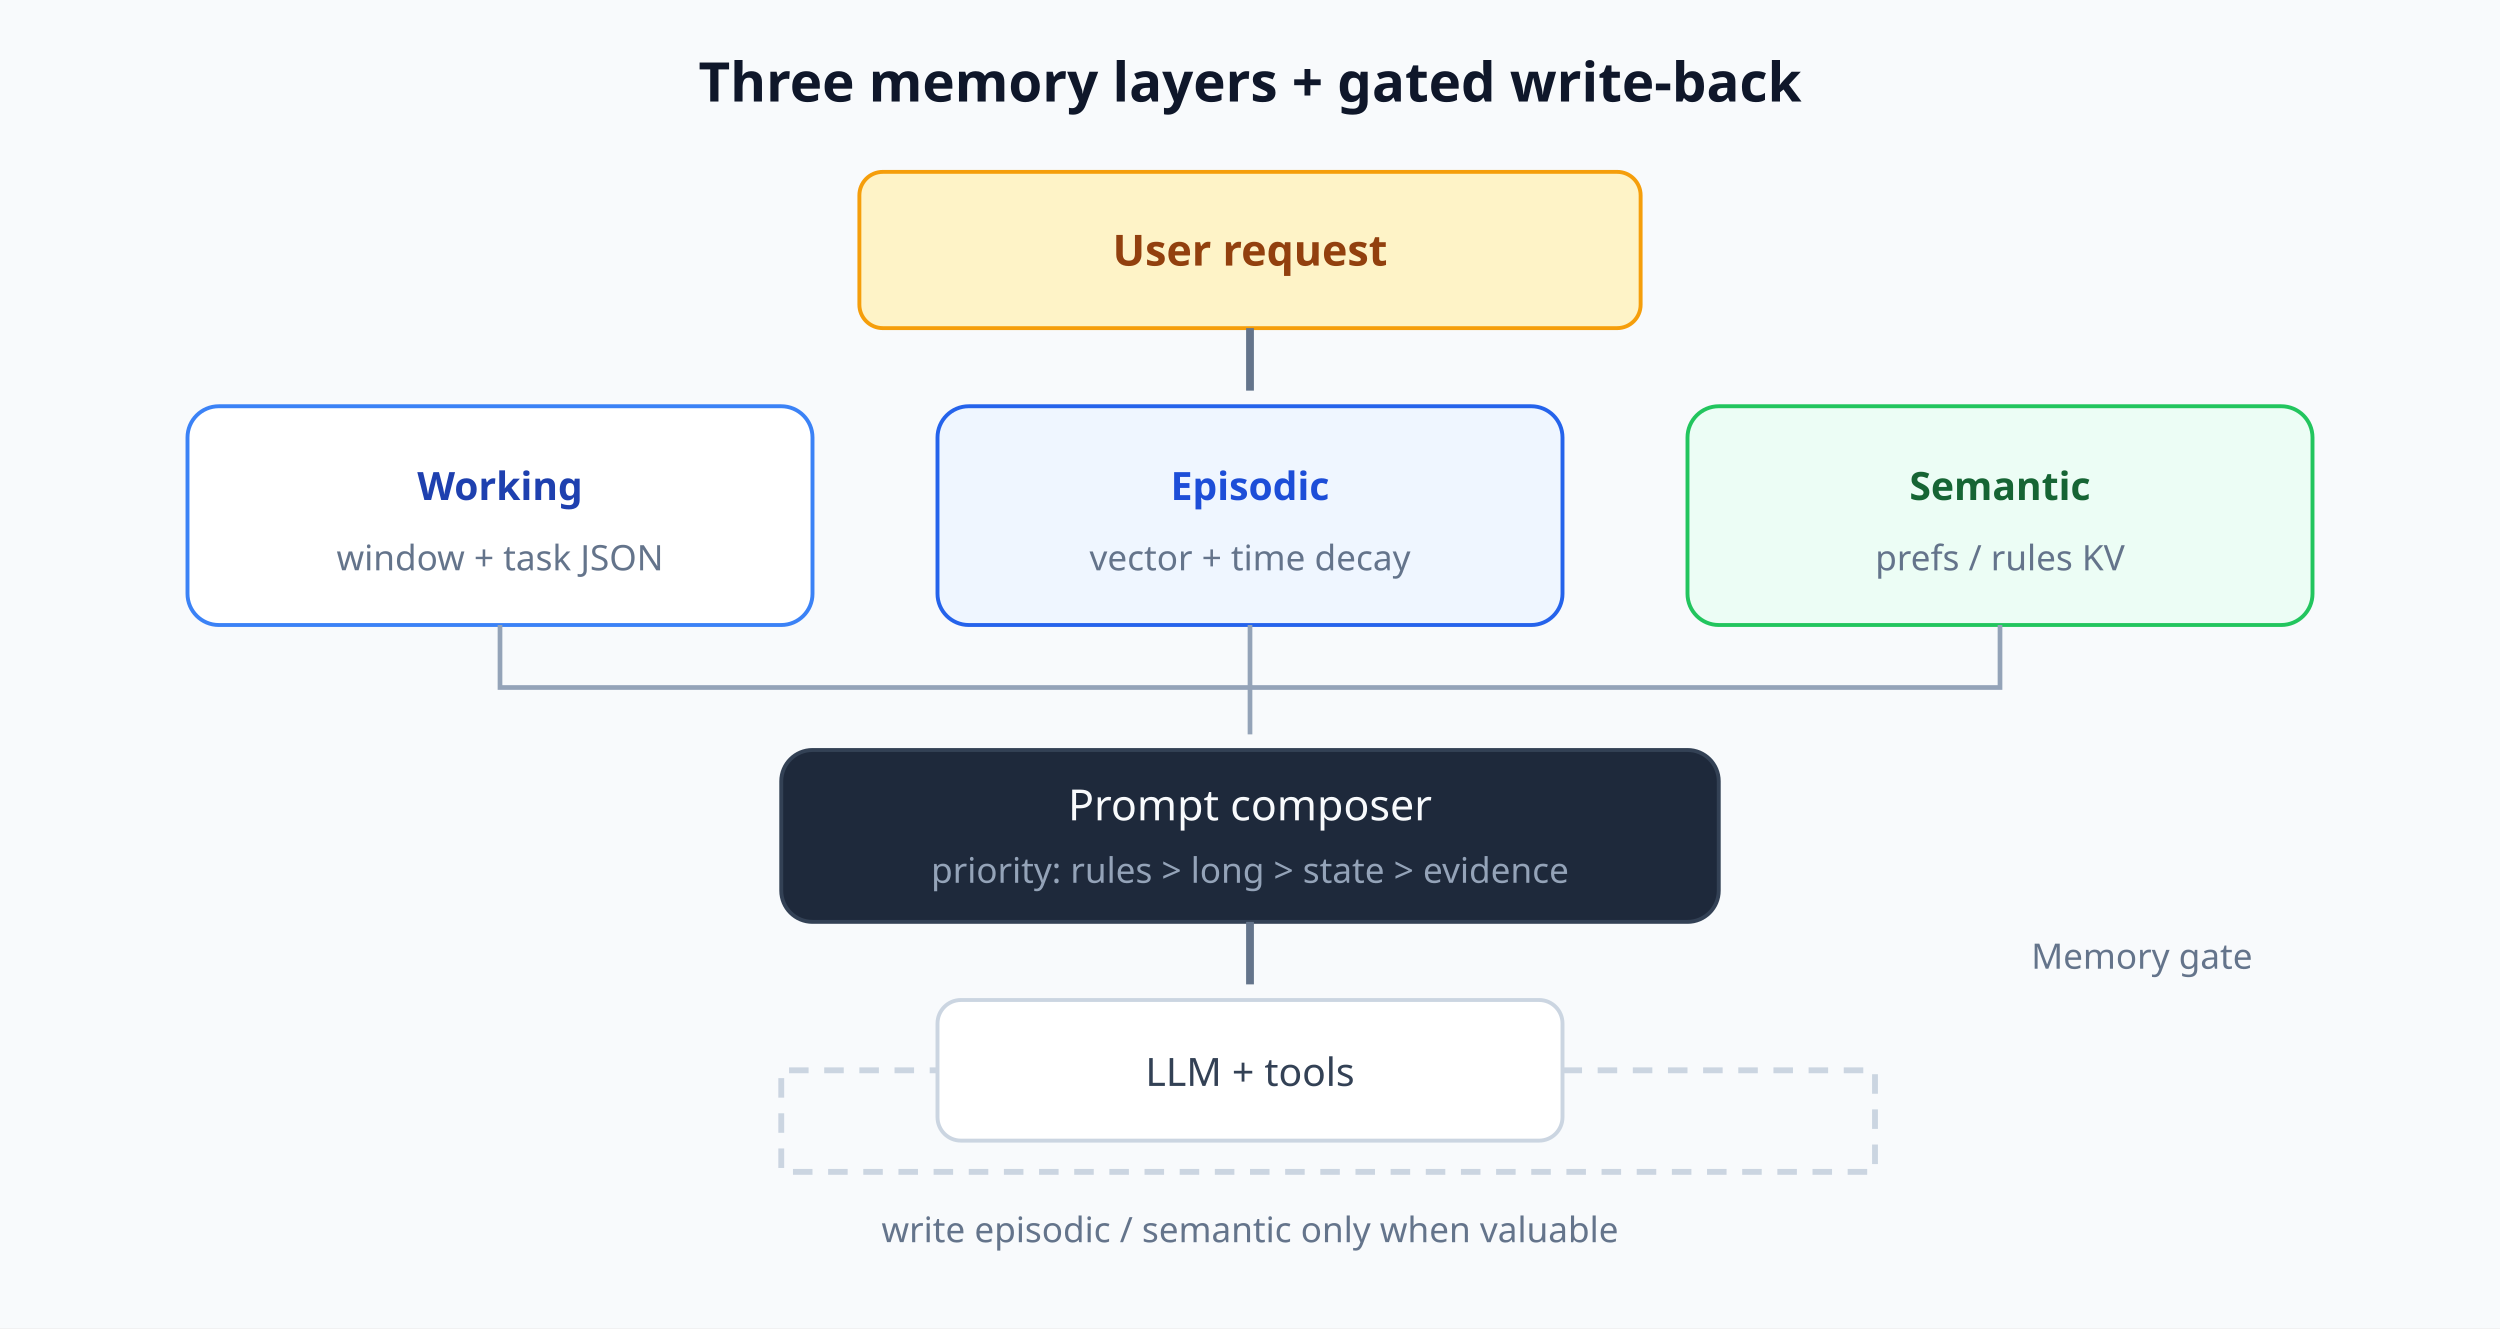
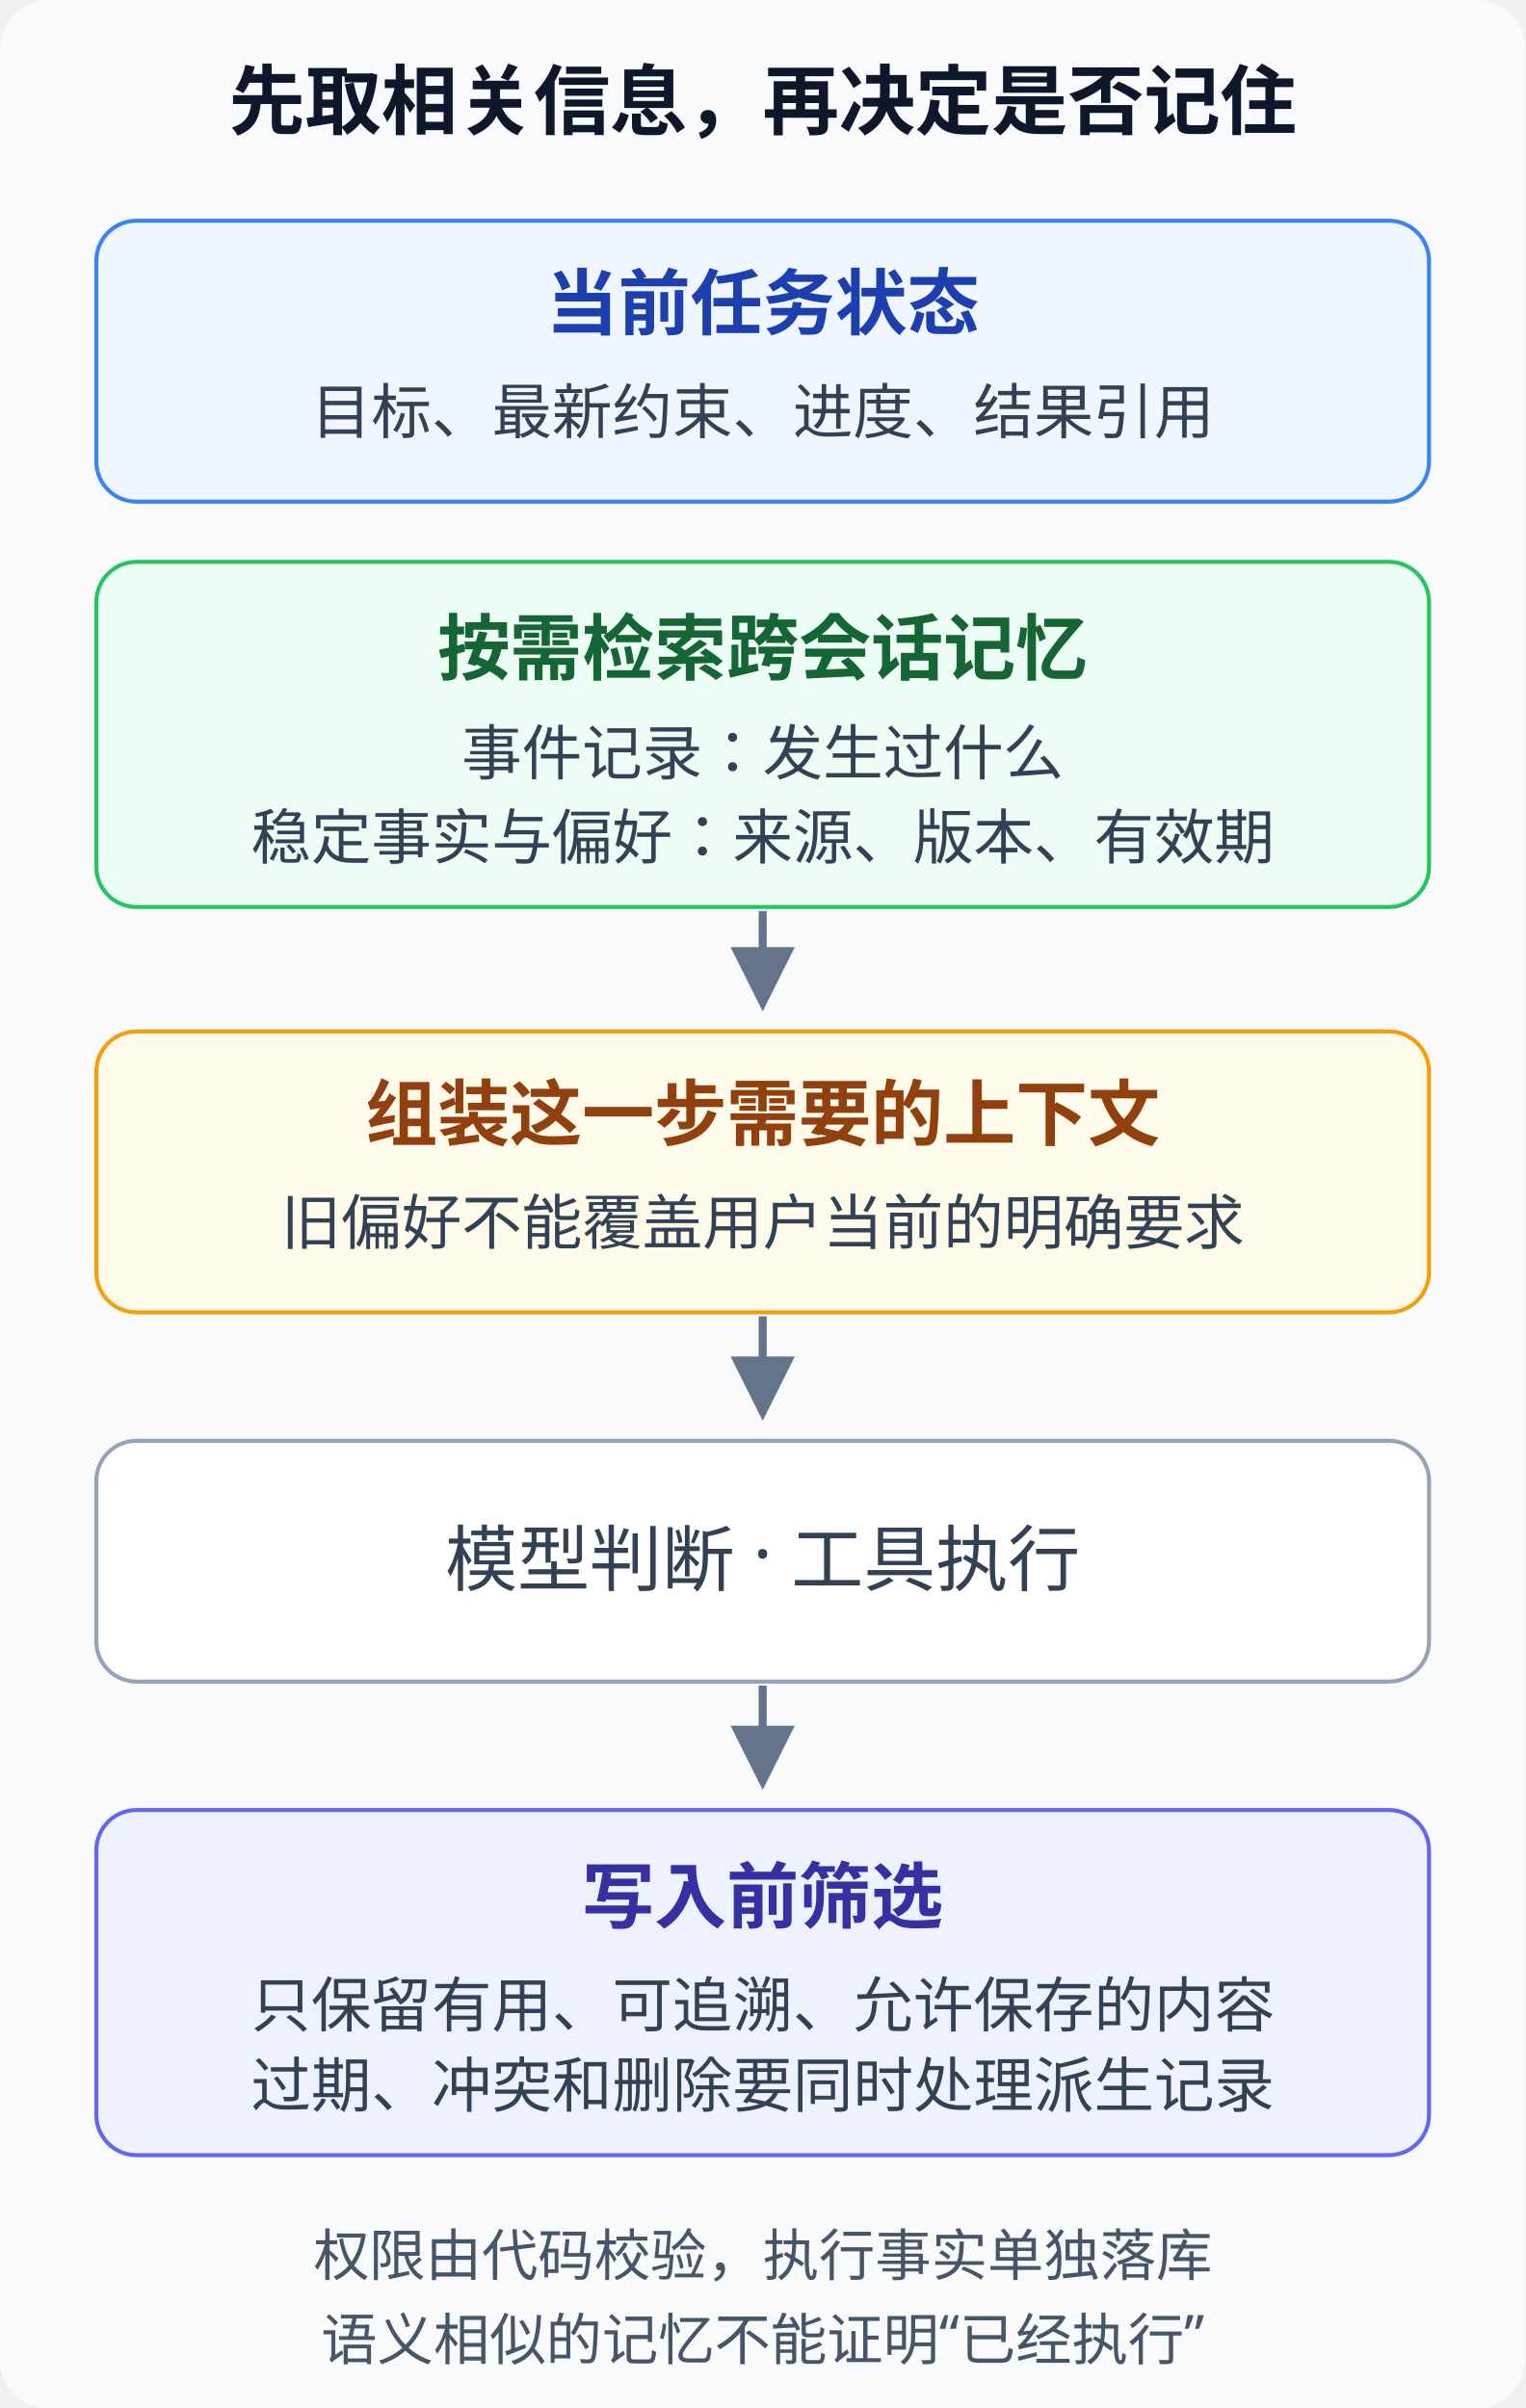
- <svg xmlns="http://www.w3.org/2000/svg" viewBox="0 0 640 340">
-   <rect width="640" height="340" fill="#f8fafc" />
-   <text x="320" y="26" text-anchor="middle" font-family="system-ui,sans-serif" font-size="14" font-weight="600" fill="#0f172a">Three memory layers + gated write-back</text>
-   <rect x="220" y="44" width="200" height="40" rx="6" fill="#fef3c7" stroke="#f59e0b" />
-   <text x="320" y="68" text-anchor="middle" font-family="system-ui,sans-serif" font-size="11" font-weight="600" fill="#92400e">User request</text>
-   <path d="M320 84 L320 100" stroke="#64748b" stroke-width="2" />
-   <rect x="48" y="104" width="160" height="56" rx="8" fill="#fff" stroke="#3b82f6" />
-   <text x="128" y="128" text-anchor="middle" font-family="system-ui,sans-serif" font-size="10" font-weight="600" fill="#1e40af">Working</text>
-   <text x="128" y="146" text-anchor="middle" font-family="system-ui,sans-serif" font-size="9" fill="#64748b">window + task JSON</text>
-   <rect x="240" y="104" width="160" height="56" rx="8" fill="#eff6ff" stroke="#2563eb" />
-   <text x="320" y="128" text-anchor="middle" font-family="system-ui,sans-serif" font-size="10" font-weight="600" fill="#1d4ed8">Episodic</text>
-   <text x="320" y="146" text-anchor="middle" font-family="system-ui,sans-serif" font-size="9" fill="#64748b">vector + time decay</text>
-   <rect x="432" y="104" width="160" height="56" rx="8" fill="#ecfdf5" stroke="#22c55e" />
-   <text x="512" y="128" text-anchor="middle" font-family="system-ui,sans-serif" font-size="10" font-weight="600" fill="#166534">Semantic</text>
-   <text x="512" y="146" text-anchor="middle" font-family="system-ui,sans-serif" font-size="9" fill="#64748b">prefs / rules KV</text>
-   <path d="M128 160 L128 176 L320 176 L320 188" stroke="#94a3b8" stroke-width="1.2" fill="none" />
-   <path d="M320 160 L320 176" stroke="#94a3b8" stroke-width="1.2" />
-   <path d="M512 160 L512 176 L320 176" stroke="#94a3b8" stroke-width="1.2" fill="none" />
-   <rect x="200" y="192" width="240" height="44" rx="8" fill="#1e293b" stroke="#334155" />
-   <text x="320" y="210" text-anchor="middle" font-family="system-ui,sans-serif" font-size="11" fill="#f8fafc">Prompt composer</text>
-   <text x="320" y="226" text-anchor="middle" font-family="system-ui,sans-serif" font-size="9" fill="#94a3b8">priority: rules &gt; long &gt; state &gt; evidence</text>
-   <path d="M320 236 L320 252" stroke="#64748b" stroke-width="2" />
-   <rect x="240" y="256" width="160" height="36" rx="6" fill="#fff" stroke="#cbd5e1" />
-   <text x="320" y="278" text-anchor="middle" font-family="system-ui,sans-serif" font-size="10" fill="#334155">LLM + tools</text>
-   <text x="520" y="248" font-family="system-ui,sans-serif" font-size="9" fill="#64748b">Memory gate</text>
-   <path d="M400 274 L480 274 L480 300 L200 300 L200 274 L240 274" stroke="#cbd5e1" stroke-width="1.5" fill="none" stroke-dasharray="5 4" />
-   <text x="320" y="318" text-anchor="middle" font-family="system-ui,sans-serif" font-size="9" fill="#64748b">write episodic / semantic only when valuable</text>
+ <svg xmlns="http://www.w3.org/2000/svg" viewBox="0 0 380 600" role="img" aria-labelledby="title desc">
+   <defs>
+     <marker id="arrow" markerWidth="8" markerHeight="8" refX="7" refY="4" orient="auto">
+       <path d="M0 0L8 4L0 8" fill="#64748b" />
+     </marker>
+   </defs>
+   <rect width="380" height="600" rx="12" fill="#f8fafc" />
+   <g font-family="'MiSans Web', 'PingFang SC', sans-serif" text-anchor="middle">
+     <text x="190" y="32" font-size="19" font-weight="600" fill="#0f172a">先取相关信息，再决定是否记住</text>
+     <rect x="24" y="55" width="332" height="70" rx="10" fill="#eff6ff" stroke="#3b82f6" />
+     <text x="190" y="82" font-size="18" font-weight="600" fill="#1e40af">当前任务状态</text>
+     <text x="190" y="108" font-size="15" fill="#334155">目标、最新约束、进度、结果引用</text>
+     <rect x="24" y="140" width="332" height="86" rx="10" fill="#ecfdf5" stroke="#22c55e" />
+     <text x="190" y="168" font-size="18" font-weight="600" fill="#166534">按需检索跨会话记忆</text>
+     <text x="190" y="193" font-size="15" fill="#334155">事件记录：发生过什么</text>
+     <text x="190" y="214" font-size="15" fill="#334155">稳定事实与偏好：来源、版本、有效期</text>
+     <path d="M190 227V250" stroke="#64748b" stroke-width="2" marker-end="url(#arrow)" />
+     <rect x="24" y="257" width="332" height="70" rx="10" fill="#fffbeb" stroke="#f59e0b" />
+     <text x="190" y="284" font-size="18" font-weight="600" fill="#92400e">组装这一步需要的上下文</text>
+     <text x="190" y="310" font-size="15" fill="#334155">旧偏好不能覆盖用户当前的明确要求</text>
+     <path d="M190 328V352" stroke="#64748b" stroke-width="2" marker-end="url(#arrow)" />
+     <rect x="24" y="359" width="332" height="60" rx="10" fill="#fff" stroke="#94a3b8" />
+     <text x="190" y="395" font-size="18" fill="#334155">模型判断 · 工具执行</text>
+     <path d="M190 420V444" stroke="#64748b" stroke-width="2" marker-end="url(#arrow)" />
+     <rect x="24" y="451" width="332" height="86" rx="10" fill="#eef2ff" stroke="#6366f1" />
+     <text x="190" y="479" font-size="18" font-weight="600" fill="#3730a3">写入前筛选</text>
+     <text x="190" y="505" font-size="15" fill="#334155">只保留有用、可追溯、允许保存的内容</text>
+     <text x="190" y="525" font-size="15" fill="#334155">过期、冲突和删除要同时处理派生记录</text>
+     <text x="190" y="567" font-size="14" fill="#475569">权限由代码校验，执行事实单独落库</text>
+     <text x="190" y="588" font-size="14" fill="#475569">语义相似的记忆不能证明“已经执行”</text>
+   </g>
</svg>
